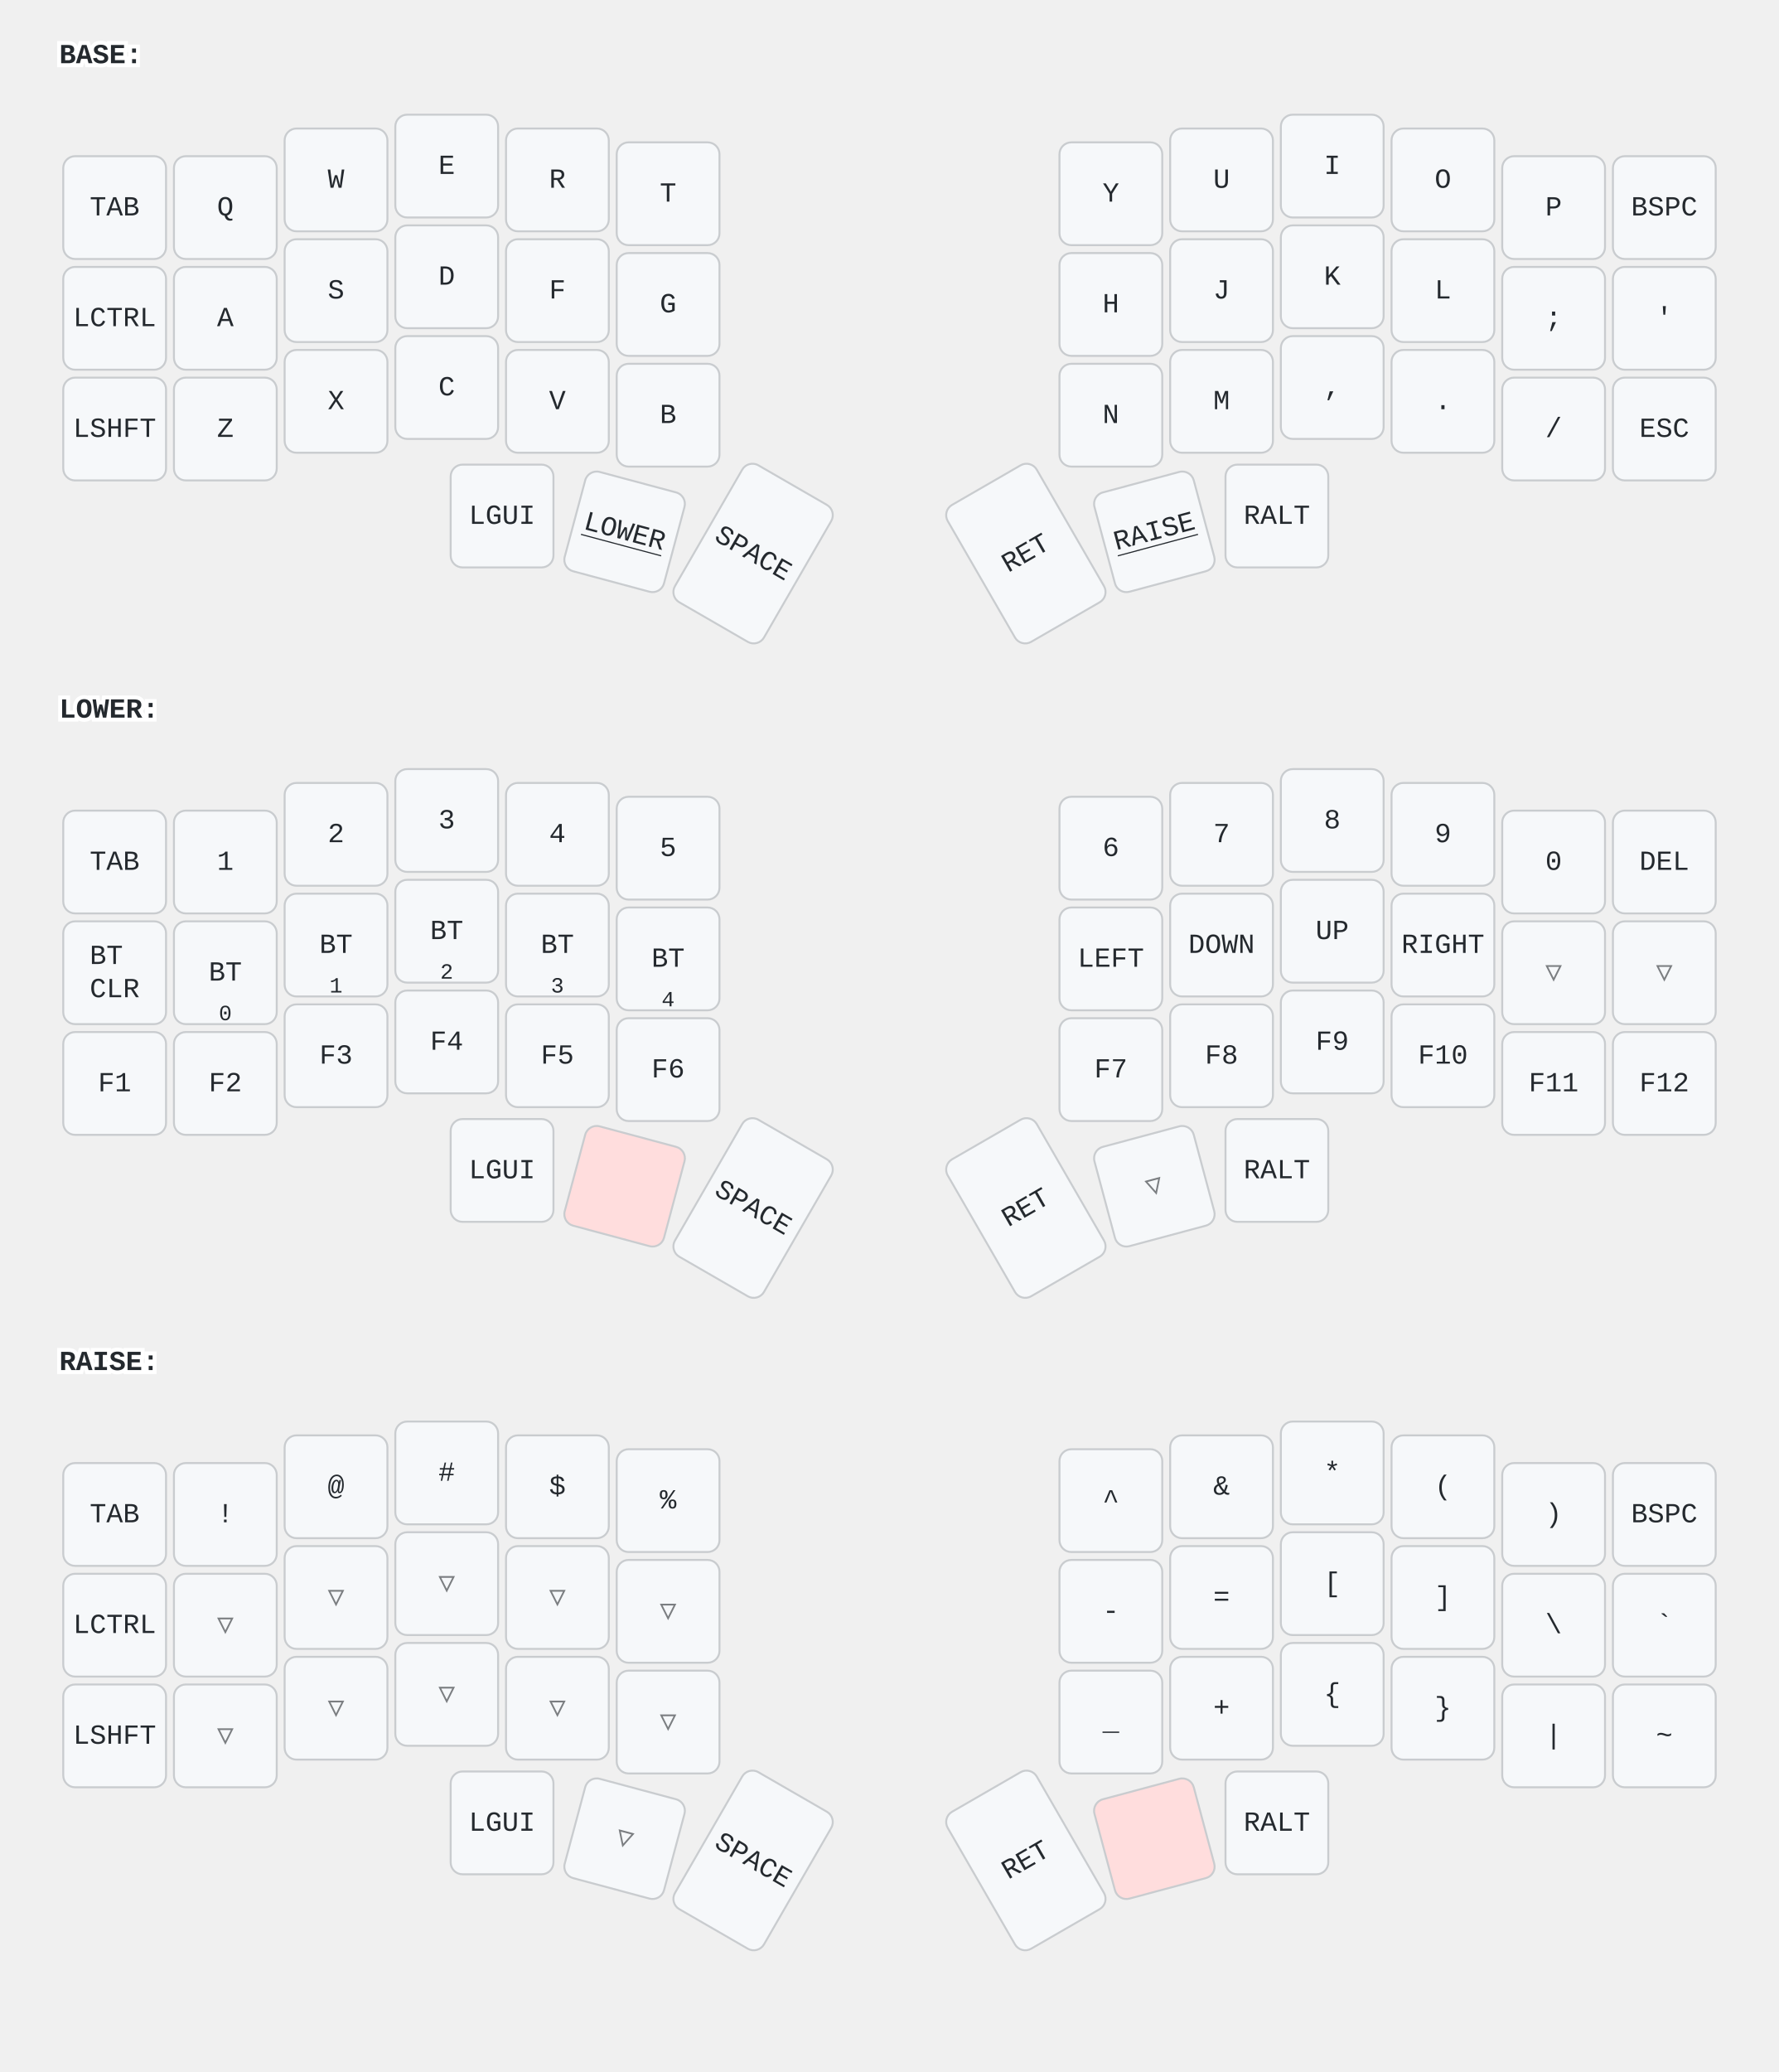
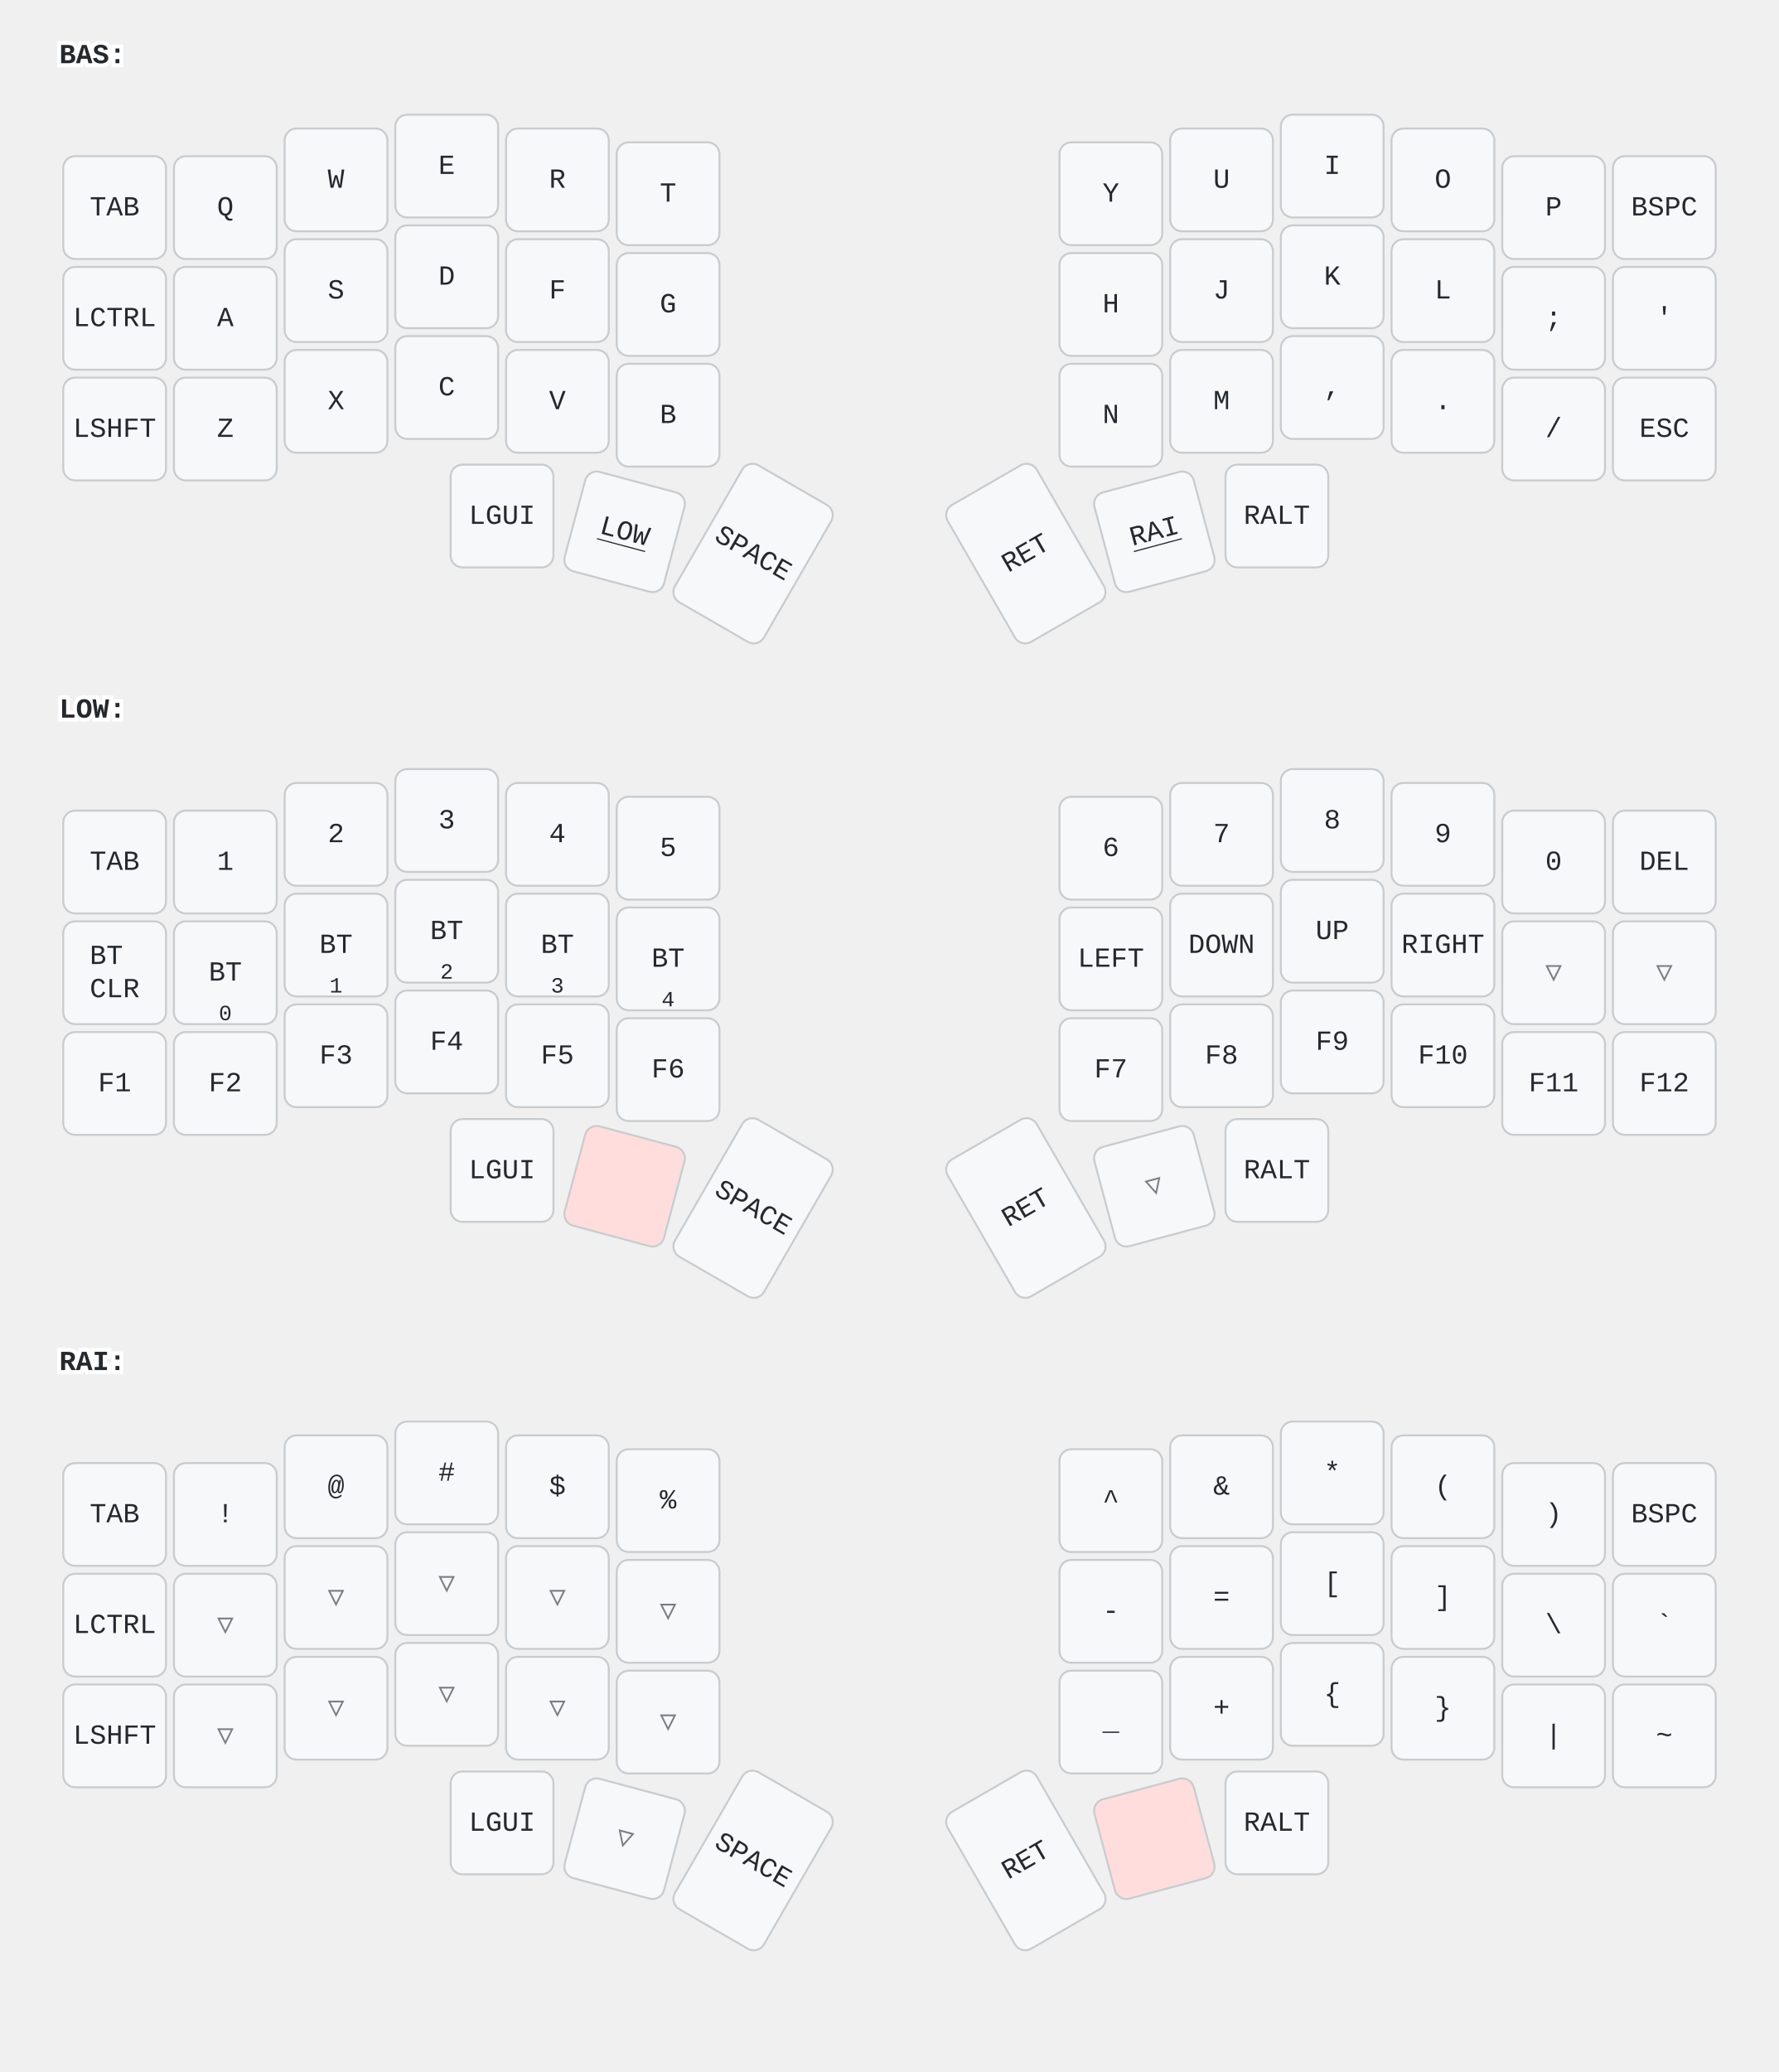
<svg xmlns="http://www.w3.org/2000/svg" width="900" height="1048" viewBox="0 0 900 1048" class="keymap">
  <style>/* inherit to force styles through use tags */
svg path {
    fill: inherit;
}

/* font and background color specifications */
svg.keymap {
    font-family: SFMono-Regular,Consolas,Liberation Mono,Menlo,monospace;
    font-size: 14px;
    font-kerning: normal;
    text-rendering: optimizeLegibility;
    fill: #24292e;
}

/* default key styling */
rect.key {
    fill: #f6f8fa;
}

rect.key, rect.combo {
    stroke: #c9cccf;
    stroke-width: 1;
}

/* default key side styling, only used is draw_key_sides is set */
rect.side {
    filter: brightness(90%);
}

/* color accent for combo boxes */
rect.combo, rect.combo-separate {
    fill: #cdf;
}

/* color accent for held keys */
rect.held, rect.combo.held {
    fill: #fdd;
}

/* color accent for ghost (optional) keys */
rect.ghost, rect.combo.ghost {
    stroke-dasharray: 4, 4;
    stroke-width: 2;
}

text {
    text-anchor: middle;
    dominant-baseline: middle;
}

/* styling for layer labels */
text.label {
    font-weight: bold;
    text-anchor: start;
    stroke: white;
    stroke-width: 4;
    paint-order: stroke;
}

/* styling for optional footer */
text.footer {
    text-anchor: end;
    dominant-baseline: auto;
    stroke: white;
    stroke-width: 4;
    paint-order: stroke;
}

/* styling for combo tap, and key non-tap label text */
text.combo, text.hold, text.shifted, text.left, text.right {
    font-size: 11px;
}

text.hold {
    text-anchor: middle;
    dominant-baseline: auto;
}

text.shifted {
    text-anchor: middle;
    dominant-baseline: hanging;
}

text.left {
    text-anchor: start;
}

text.right {
    text-anchor: end;
}

text.layer-activator {
    text-decoration: underline;
}

/* styling for hold/shifted label text in combo box */
text.combo.hold, text.combo.shifted, text.combo.left, text.combo.right {
    font-size: 8px;
}

/* lighter symbol for transparent keys */
text.trans {
    fill: #7b7e81;
}

/* styling for combo dendrons */
path.combo {
    stroke-width: 1;
    stroke: gray;
    fill: none;
}

/* Start Tabler Icons Cleanup */
/* cannot use height/width with glyphs */
.icon-tabler &gt; path {
    fill: inherit;
    stroke: inherit;
    stroke-width: 2;
}
/* hide tabler's default box */
.icon-tabler &gt; path[stroke="none"][fill="none"] {
    visibility: hidden;
}
/* End Tabler Icons Cleanup */
</style>
-   <g transform="translate(30, 0)" class="layer-BASE">
-     <text x="0" y="28" class="label" id="BASE">BASE:</text>
+   <g transform="translate(30, 0)" class="layer-BAS">
+     <text x="0" y="28" class="label" id="BAS">BAS:</text>
    <g transform="translate(0, 56)">
      <g transform="translate(28, 49)" class="key keypos-0">
        <rect rx="6" ry="6" x="-26" y="-26" width="52" height="52" class="key" />
        <text x="0" y="0" class="key tap">TAB</text>
      </g>
      <g transform="translate(84, 49)" class="key keypos-1">
        <rect rx="6" ry="6" x="-26" y="-26" width="52" height="52" class="key" />
        <text x="0" y="0" class="key tap">Q</text>
      </g>
      <g transform="translate(140, 35)" class="key keypos-2">
        <rect rx="6" ry="6" x="-26" y="-26" width="52" height="52" class="key" />
        <text x="0" y="0" class="key tap">W</text>
      </g>
      <g transform="translate(196, 28)" class="key keypos-3">
        <rect rx="6" ry="6" x="-26" y="-26" width="52" height="52" class="key" />
        <text x="0" y="0" class="key tap">E</text>
      </g>
      <g transform="translate(252, 35)" class="key keypos-4">
        <rect rx="6" ry="6" x="-26" y="-26" width="52" height="52" class="key" />
        <text x="0" y="0" class="key tap">R</text>
      </g>
      <g transform="translate(308, 42)" class="key keypos-5">
        <rect rx="6" ry="6" x="-26" y="-26" width="52" height="52" class="key" />
        <text x="0" y="0" class="key tap">T</text>
      </g>
      <g transform="translate(532, 42)" class="key keypos-6">
        <rect rx="6" ry="6" x="-26" y="-26" width="52" height="52" class="key" />
        <text x="0" y="0" class="key tap">Y</text>
      </g>
      <g transform="translate(588, 35)" class="key keypos-7">
        <rect rx="6" ry="6" x="-26" y="-26" width="52" height="52" class="key" />
        <text x="0" y="0" class="key tap">U</text>
      </g>
      <g transform="translate(644, 28)" class="key keypos-8">
        <rect rx="6" ry="6" x="-26" y="-26" width="52" height="52" class="key" />
        <text x="0" y="0" class="key tap">I</text>
      </g>
      <g transform="translate(700, 35)" class="key keypos-9">
        <rect rx="6" ry="6" x="-26" y="-26" width="52" height="52" class="key" />
        <text x="0" y="0" class="key tap">O</text>
      </g>
      <g transform="translate(756, 49)" class="key keypos-10">
        <rect rx="6" ry="6" x="-26" y="-26" width="52" height="52" class="key" />
        <text x="0" y="0" class="key tap">P</text>
      </g>
      <g transform="translate(812, 49)" class="key keypos-11">
        <rect rx="6" ry="6" x="-26" y="-26" width="52" height="52" class="key" />
        <text x="0" y="0" class="key tap">BSPC</text>
      </g>
      <g transform="translate(28, 105)" class="key keypos-12">
        <rect rx="6" ry="6" x="-26" y="-26" width="52" height="52" class="key" />
        <text x="0" y="0" class="key tap">LCTRL</text>
      </g>
      <g transform="translate(84, 105)" class="key keypos-13">
        <rect rx="6" ry="6" x="-26" y="-26" width="52" height="52" class="key" />
        <text x="0" y="0" class="key tap">A</text>
      </g>
      <g transform="translate(140, 91)" class="key keypos-14">
        <rect rx="6" ry="6" x="-26" y="-26" width="52" height="52" class="key" />
        <text x="0" y="0" class="key tap">S</text>
      </g>
      <g transform="translate(196, 84)" class="key keypos-15">
        <rect rx="6" ry="6" x="-26" y="-26" width="52" height="52" class="key" />
        <text x="0" y="0" class="key tap">D</text>
      </g>
      <g transform="translate(252, 91)" class="key keypos-16">
        <rect rx="6" ry="6" x="-26" y="-26" width="52" height="52" class="key" />
        <text x="0" y="0" class="key tap">F</text>
      </g>
      <g transform="translate(308, 98)" class="key keypos-17">
        <rect rx="6" ry="6" x="-26" y="-26" width="52" height="52" class="key" />
        <text x="0" y="0" class="key tap">G</text>
      </g>
      <g transform="translate(532, 98)" class="key keypos-18">
        <rect rx="6" ry="6" x="-26" y="-26" width="52" height="52" class="key" />
        <text x="0" y="0" class="key tap">H</text>
      </g>
      <g transform="translate(588, 91)" class="key keypos-19">
        <rect rx="6" ry="6" x="-26" y="-26" width="52" height="52" class="key" />
        <text x="0" y="0" class="key tap">J</text>
      </g>
      <g transform="translate(644, 84)" class="key keypos-20">
        <rect rx="6" ry="6" x="-26" y="-26" width="52" height="52" class="key" />
        <text x="0" y="0" class="key tap">K</text>
      </g>
      <g transform="translate(700, 91)" class="key keypos-21">
        <rect rx="6" ry="6" x="-26" y="-26" width="52" height="52" class="key" />
        <text x="0" y="0" class="key tap">L</text>
      </g>
      <g transform="translate(756, 105)" class="key keypos-22">
        <rect rx="6" ry="6" x="-26" y="-26" width="52" height="52" class="key" />
        <text x="0" y="0" class="key tap">;</text>
      </g>
      <g transform="translate(812, 105)" class="key keypos-23">
        <rect rx="6" ry="6" x="-26" y="-26" width="52" height="52" class="key" />
        <text x="0" y="0" class="key tap">'</text>
      </g>
      <g transform="translate(28, 161)" class="key keypos-24">
        <rect rx="6" ry="6" x="-26" y="-26" width="52" height="52" class="key" />
        <text x="0" y="0" class="key tap">LSHFT</text>
      </g>
      <g transform="translate(84, 161)" class="key keypos-25">
        <rect rx="6" ry="6" x="-26" y="-26" width="52" height="52" class="key" />
        <text x="0" y="0" class="key tap">Z</text>
      </g>
      <g transform="translate(140, 147)" class="key keypos-26">
        <rect rx="6" ry="6" x="-26" y="-26" width="52" height="52" class="key" />
        <text x="0" y="0" class="key tap">X</text>
      </g>
      <g transform="translate(196, 140)" class="key keypos-27">
        <rect rx="6" ry="6" x="-26" y="-26" width="52" height="52" class="key" />
        <text x="0" y="0" class="key tap">C</text>
      </g>
      <g transform="translate(252, 147)" class="key keypos-28">
        <rect rx="6" ry="6" x="-26" y="-26" width="52" height="52" class="key" />
        <text x="0" y="0" class="key tap">V</text>
      </g>
      <g transform="translate(308, 154)" class="key keypos-29">
        <rect rx="6" ry="6" x="-26" y="-26" width="52" height="52" class="key" />
        <text x="0" y="0" class="key tap">B</text>
      </g>
      <g transform="translate(532, 154)" class="key keypos-30">
        <rect rx="6" ry="6" x="-26" y="-26" width="52" height="52" class="key" />
        <text x="0" y="0" class="key tap">N</text>
      </g>
      <g transform="translate(588, 147)" class="key keypos-31">
        <rect rx="6" ry="6" x="-26" y="-26" width="52" height="52" class="key" />
        <text x="0" y="0" class="key tap">M</text>
      </g>
      <g transform="translate(644, 140)" class="key keypos-32">
        <rect rx="6" ry="6" x="-26" y="-26" width="52" height="52" class="key" />
        <text x="0" y="0" class="key tap">,</text>
      </g>
      <g transform="translate(700, 147)" class="key keypos-33">
        <rect rx="6" ry="6" x="-26" y="-26" width="52" height="52" class="key" />
        <text x="0" y="0" class="key tap">.</text>
      </g>
      <g transform="translate(756, 161)" class="key keypos-34">
        <rect rx="6" ry="6" x="-26" y="-26" width="52" height="52" class="key" />
        <text x="0" y="0" class="key tap">/</text>
      </g>
      <g transform="translate(812, 161)" class="key keypos-35">
        <rect rx="6" ry="6" x="-26" y="-26" width="52" height="52" class="key" />
        <text x="0" y="0" class="key tap">ESC</text>
      </g>
      <g transform="translate(224, 205)" class="key keypos-36">
        <rect rx="6" ry="6" x="-26" y="-26" width="52" height="52" class="key" />
        <text x="0" y="0" class="key tap">LGUI</text>
      </g>
      <g transform="translate(286, 213) rotate(15.0)" class="key keypos-37">
        <rect rx="6" ry="6" x="-26" y="-26" width="52" height="52" class="key" />
-         <a href="#LOWER">
-           <text x="0" y="0" class="key tap layer-activator">LOWER</text>
+         <a href="#LOW">
+           <text x="0" y="0" class="key tap layer-activator">LOW</text>
        </a>
      </g>
      <g transform="translate(351, 224) rotate(30.0)" class="key keypos-38">
        <rect rx="6" ry="6" x="-26" y="-40" width="52" height="80" class="key" />
        <text x="0" y="0" class="key tap">SPACE</text>
      </g>
      <g transform="translate(489, 224) rotate(-30.0)" class="key keypos-39">
        <rect rx="6" ry="6" x="-26" y="-40" width="52" height="80" class="key" />
        <text x="0" y="0" class="key tap">RET</text>
      </g>
      <g transform="translate(554, 213) rotate(-15.0)" class="key keypos-40">
        <rect rx="6" ry="6" x="-26" y="-26" width="52" height="52" class="key" />
-         <a href="#RAISE">
-           <text x="0" y="0" class="key tap layer-activator">RAISE</text>
+         <a href="#RAI">
+           <text x="0" y="0" class="key tap layer-activator">RAI</text>
        </a>
      </g>
      <g transform="translate(616, 205)" class="key keypos-41">
        <rect rx="6" ry="6" x="-26" y="-26" width="52" height="52" class="key" />
        <text x="0" y="0" class="key tap">RALT</text>
      </g>
    </g>
  </g>
-   <g transform="translate(30, 331)" class="layer-LOWER">
-     <text x="0" y="28" class="label" id="LOWER">LOWER:</text>
+   <g transform="translate(30, 331)" class="layer-LOW">
+     <text x="0" y="28" class="label" id="LOW">LOW:</text>
    <g transform="translate(0, 56)">
      <g transform="translate(28, 49)" class="key keypos-0">
        <rect rx="6" ry="6" x="-26" y="-26" width="52" height="52" class="key" />
        <text x="0" y="0" class="key tap">TAB</text>
      </g>
      <g transform="translate(84, 49)" class="key keypos-1">
        <rect rx="6" ry="6" x="-26" y="-26" width="52" height="52" class="key" />
        <text x="0" y="0" class="key tap">1</text>
      </g>
      <g transform="translate(140, 35)" class="key keypos-2">
        <rect rx="6" ry="6" x="-26" y="-26" width="52" height="52" class="key" />
        <text x="0" y="0" class="key tap">2</text>
      </g>
      <g transform="translate(196, 28)" class="key keypos-3">
        <rect rx="6" ry="6" x="-26" y="-26" width="52" height="52" class="key" />
        <text x="0" y="0" class="key tap">3</text>
      </g>
      <g transform="translate(252, 35)" class="key keypos-4">
        <rect rx="6" ry="6" x="-26" y="-26" width="52" height="52" class="key" />
        <text x="0" y="0" class="key tap">4</text>
      </g>
      <g transform="translate(308, 42)" class="key keypos-5">
        <rect rx="6" ry="6" x="-26" y="-26" width="52" height="52" class="key" />
        <text x="0" y="0" class="key tap">5</text>
      </g>
      <g transform="translate(532, 42)" class="key keypos-6">
        <rect rx="6" ry="6" x="-26" y="-26" width="52" height="52" class="key" />
        <text x="0" y="0" class="key tap">6</text>
      </g>
      <g transform="translate(588, 35)" class="key keypos-7">
        <rect rx="6" ry="6" x="-26" y="-26" width="52" height="52" class="key" />
        <text x="0" y="0" class="key tap">7</text>
      </g>
      <g transform="translate(644, 28)" class="key keypos-8">
        <rect rx="6" ry="6" x="-26" y="-26" width="52" height="52" class="key" />
        <text x="0" y="0" class="key tap">8</text>
      </g>
      <g transform="translate(700, 35)" class="key keypos-9">
        <rect rx="6" ry="6" x="-26" y="-26" width="52" height="52" class="key" />
        <text x="0" y="0" class="key tap">9</text>
      </g>
      <g transform="translate(756, 49)" class="key keypos-10">
        <rect rx="6" ry="6" x="-26" y="-26" width="52" height="52" class="key" />
        <text x="0" y="0" class="key tap">0</text>
      </g>
      <g transform="translate(812, 49)" class="key keypos-11">
        <rect rx="6" ry="6" x="-26" y="-26" width="52" height="52" class="key" />
        <text x="0" y="0" class="key tap">DEL</text>
      </g>
      <g transform="translate(28, 105)" class="key keypos-12">
        <rect rx="6" ry="6" x="-26" y="-26" width="52" height="52" class="key" />
        <text x="0" y="0" class="key tap">
          <tspan x="0" dy="-0.6em">BT</tspan>
          <tspan x="0" dy="1.2em">CLR</tspan>
        </text>
      </g>
      <g transform="translate(84, 105)" class="key keypos-13">
        <rect rx="6" ry="6" x="-26" y="-26" width="52" height="52" class="key" />
        <text x="0" y="0" class="key tap">BT</text>
        <text x="0" y="24" class="key hold">0</text>
      </g>
      <g transform="translate(140, 91)" class="key keypos-14">
        <rect rx="6" ry="6" x="-26" y="-26" width="52" height="52" class="key" />
        <text x="0" y="0" class="key tap">BT</text>
        <text x="0" y="24" class="key hold">1</text>
      </g>
      <g transform="translate(196, 84)" class="key keypos-15">
        <rect rx="6" ry="6" x="-26" y="-26" width="52" height="52" class="key" />
        <text x="0" y="0" class="key tap">BT</text>
        <text x="0" y="24" class="key hold">2</text>
      </g>
      <g transform="translate(252, 91)" class="key keypos-16">
        <rect rx="6" ry="6" x="-26" y="-26" width="52" height="52" class="key" />
        <text x="0" y="0" class="key tap">BT</text>
        <text x="0" y="24" class="key hold">3</text>
      </g>
      <g transform="translate(308, 98)" class="key keypos-17">
        <rect rx="6" ry="6" x="-26" y="-26" width="52" height="52" class="key" />
        <text x="0" y="0" class="key tap">BT</text>
        <text x="0" y="24" class="key hold">4</text>
      </g>
      <g transform="translate(532, 98)" class="key keypos-18">
        <rect rx="6" ry="6" x="-26" y="-26" width="52" height="52" class="key" />
        <text x="0" y="0" class="key tap">LEFT</text>
      </g>
      <g transform="translate(588, 91)" class="key keypos-19">
        <rect rx="6" ry="6" x="-26" y="-26" width="52" height="52" class="key" />
        <text x="0" y="0" class="key tap">DOWN</text>
      </g>
      <g transform="translate(644, 84)" class="key keypos-20">
        <rect rx="6" ry="6" x="-26" y="-26" width="52" height="52" class="key" />
        <text x="0" y="0" class="key tap">UP</text>
      </g>
      <g transform="translate(700, 91)" class="key keypos-21">
        <rect rx="6" ry="6" x="-26" y="-26" width="52" height="52" class="key" />
        <text x="0" y="0" class="key tap">RIGHT</text>
      </g>
      <g transform="translate(756, 105)" class="key trans keypos-22">
        <rect rx="6" ry="6" x="-26" y="-26" width="52" height="52" class="key trans" />
        <text x="0" y="0" class="key trans tap">▽</text>
      </g>
      <g transform="translate(812, 105)" class="key trans keypos-23">
        <rect rx="6" ry="6" x="-26" y="-26" width="52" height="52" class="key trans" />
        <text x="0" y="0" class="key trans tap">▽</text>
      </g>
      <g transform="translate(28, 161)" class="key keypos-24">
        <rect rx="6" ry="6" x="-26" y="-26" width="52" height="52" class="key" />
        <text x="0" y="0" class="key tap">F1</text>
      </g>
      <g transform="translate(84, 161)" class="key keypos-25">
        <rect rx="6" ry="6" x="-26" y="-26" width="52" height="52" class="key" />
        <text x="0" y="0" class="key tap">F2</text>
      </g>
      <g transform="translate(140, 147)" class="key keypos-26">
        <rect rx="6" ry="6" x="-26" y="-26" width="52" height="52" class="key" />
        <text x="0" y="0" class="key tap">F3</text>
      </g>
      <g transform="translate(196, 140)" class="key keypos-27">
        <rect rx="6" ry="6" x="-26" y="-26" width="52" height="52" class="key" />
        <text x="0" y="0" class="key tap">F4</text>
      </g>
      <g transform="translate(252, 147)" class="key keypos-28">
        <rect rx="6" ry="6" x="-26" y="-26" width="52" height="52" class="key" />
        <text x="0" y="0" class="key tap">F5</text>
      </g>
      <g transform="translate(308, 154)" class="key keypos-29">
        <rect rx="6" ry="6" x="-26" y="-26" width="52" height="52" class="key" />
        <text x="0" y="0" class="key tap">F6</text>
      </g>
      <g transform="translate(532, 154)" class="key keypos-30">
        <rect rx="6" ry="6" x="-26" y="-26" width="52" height="52" class="key" />
        <text x="0" y="0" class="key tap">F7</text>
      </g>
      <g transform="translate(588, 147)" class="key keypos-31">
        <rect rx="6" ry="6" x="-26" y="-26" width="52" height="52" class="key" />
        <text x="0" y="0" class="key tap">F8</text>
      </g>
      <g transform="translate(644, 140)" class="key keypos-32">
        <rect rx="6" ry="6" x="-26" y="-26" width="52" height="52" class="key" />
        <text x="0" y="0" class="key tap">F9</text>
      </g>
      <g transform="translate(700, 147)" class="key keypos-33">
        <rect rx="6" ry="6" x="-26" y="-26" width="52" height="52" class="key" />
        <text x="0" y="0" class="key tap">F10</text>
      </g>
      <g transform="translate(756, 161)" class="key keypos-34">
        <rect rx="6" ry="6" x="-26" y="-26" width="52" height="52" class="key" />
        <text x="0" y="0" class="key tap">F11</text>
      </g>
      <g transform="translate(812, 161)" class="key keypos-35">
        <rect rx="6" ry="6" x="-26" y="-26" width="52" height="52" class="key" />
        <text x="0" y="0" class="key tap">F12</text>
      </g>
      <g transform="translate(224, 205)" class="key keypos-36">
        <rect rx="6" ry="6" x="-26" y="-26" width="52" height="52" class="key" />
        <text x="0" y="0" class="key tap">LGUI</text>
      </g>
      <g transform="translate(286, 213) rotate(15.0)" class="key held keypos-37">
        <rect rx="6" ry="6" x="-26" y="-26" width="52" height="52" class="key held" />
      </g>
      <g transform="translate(351, 224) rotate(30.0)" class="key keypos-38">
        <rect rx="6" ry="6" x="-26" y="-40" width="52" height="80" class="key" />
        <text x="0" y="0" class="key tap">SPACE</text>
      </g>
      <g transform="translate(489, 224) rotate(-30.0)" class="key keypos-39">
        <rect rx="6" ry="6" x="-26" y="-40" width="52" height="80" class="key" />
        <text x="0" y="0" class="key tap">RET</text>
      </g>
      <g transform="translate(554, 213) rotate(-15.0)" class="key trans keypos-40">
        <rect rx="6" ry="6" x="-26" y="-26" width="52" height="52" class="key trans" />
        <text x="0" y="0" class="key trans tap">▽</text>
      </g>
      <g transform="translate(616, 205)" class="key keypos-41">
        <rect rx="6" ry="6" x="-26" y="-26" width="52" height="52" class="key" />
        <text x="0" y="0" class="key tap">RALT</text>
      </g>
    </g>
  </g>
-   <g transform="translate(30, 661)" class="layer-RAISE">
-     <text x="0" y="28" class="label" id="RAISE">RAISE:</text>
+   <g transform="translate(30, 661)" class="layer-RAI">
+     <text x="0" y="28" class="label" id="RAI">RAI:</text>
    <g transform="translate(0, 56)">
      <g transform="translate(28, 49)" class="key keypos-0">
        <rect rx="6" ry="6" x="-26" y="-26" width="52" height="52" class="key" />
        <text x="0" y="0" class="key tap">TAB</text>
      </g>
      <g transform="translate(84, 49)" class="key keypos-1">
        <rect rx="6" ry="6" x="-26" y="-26" width="52" height="52" class="key" />
        <text x="0" y="0" class="key tap">!</text>
      </g>
      <g transform="translate(140, 35)" class="key keypos-2">
        <rect rx="6" ry="6" x="-26" y="-26" width="52" height="52" class="key" />
        <text x="0" y="0" class="key tap">@</text>
      </g>
      <g transform="translate(196, 28)" class="key keypos-3">
        <rect rx="6" ry="6" x="-26" y="-26" width="52" height="52" class="key" />
        <text x="0" y="0" class="key tap">#</text>
      </g>
      <g transform="translate(252, 35)" class="key keypos-4">
        <rect rx="6" ry="6" x="-26" y="-26" width="52" height="52" class="key" />
        <text x="0" y="0" class="key tap">$</text>
      </g>
      <g transform="translate(308, 42)" class="key keypos-5">
        <rect rx="6" ry="6" x="-26" y="-26" width="52" height="52" class="key" />
        <text x="0" y="0" class="key tap">%</text>
      </g>
      <g transform="translate(532, 42)" class="key keypos-6">
        <rect rx="6" ry="6" x="-26" y="-26" width="52" height="52" class="key" />
        <text x="0" y="0" class="key tap">^</text>
      </g>
      <g transform="translate(588, 35)" class="key keypos-7">
        <rect rx="6" ry="6" x="-26" y="-26" width="52" height="52" class="key" />
        <text x="0" y="0" class="key tap">&amp;</text>
      </g>
      <g transform="translate(644, 28)" class="key keypos-8">
        <rect rx="6" ry="6" x="-26" y="-26" width="52" height="52" class="key" />
        <text x="0" y="0" class="key tap">*</text>
      </g>
      <g transform="translate(700, 35)" class="key keypos-9">
        <rect rx="6" ry="6" x="-26" y="-26" width="52" height="52" class="key" />
        <text x="0" y="0" class="key tap">(</text>
      </g>
      <g transform="translate(756, 49)" class="key keypos-10">
        <rect rx="6" ry="6" x="-26" y="-26" width="52" height="52" class="key" />
        <text x="0" y="0" class="key tap">)</text>
      </g>
      <g transform="translate(812, 49)" class="key keypos-11">
        <rect rx="6" ry="6" x="-26" y="-26" width="52" height="52" class="key" />
        <text x="0" y="0" class="key tap">BSPC</text>
      </g>
      <g transform="translate(28, 105)" class="key keypos-12">
        <rect rx="6" ry="6" x="-26" y="-26" width="52" height="52" class="key" />
        <text x="0" y="0" class="key tap">LCTRL</text>
      </g>
      <g transform="translate(84, 105)" class="key trans keypos-13">
        <rect rx="6" ry="6" x="-26" y="-26" width="52" height="52" class="key trans" />
        <text x="0" y="0" class="key trans tap">▽</text>
      </g>
      <g transform="translate(140, 91)" class="key trans keypos-14">
        <rect rx="6" ry="6" x="-26" y="-26" width="52" height="52" class="key trans" />
        <text x="0" y="0" class="key trans tap">▽</text>
      </g>
      <g transform="translate(196, 84)" class="key trans keypos-15">
        <rect rx="6" ry="6" x="-26" y="-26" width="52" height="52" class="key trans" />
        <text x="0" y="0" class="key trans tap">▽</text>
      </g>
      <g transform="translate(252, 91)" class="key trans keypos-16">
        <rect rx="6" ry="6" x="-26" y="-26" width="52" height="52" class="key trans" />
        <text x="0" y="0" class="key trans tap">▽</text>
      </g>
      <g transform="translate(308, 98)" class="key trans keypos-17">
        <rect rx="6" ry="6" x="-26" y="-26" width="52" height="52" class="key trans" />
        <text x="0" y="0" class="key trans tap">▽</text>
      </g>
      <g transform="translate(532, 98)" class="key keypos-18">
        <rect rx="6" ry="6" x="-26" y="-26" width="52" height="52" class="key" />
        <text x="0" y="0" class="key tap">-</text>
      </g>
      <g transform="translate(588, 91)" class="key keypos-19">
        <rect rx="6" ry="6" x="-26" y="-26" width="52" height="52" class="key" />
        <text x="0" y="0" class="key tap">=</text>
      </g>
      <g transform="translate(644, 84)" class="key keypos-20">
        <rect rx="6" ry="6" x="-26" y="-26" width="52" height="52" class="key" />
        <text x="0" y="0" class="key tap">[</text>
      </g>
      <g transform="translate(700, 91)" class="key keypos-21">
        <rect rx="6" ry="6" x="-26" y="-26" width="52" height="52" class="key" />
        <text x="0" y="0" class="key tap">]</text>
      </g>
      <g transform="translate(756, 105)" class="key keypos-22">
        <rect rx="6" ry="6" x="-26" y="-26" width="52" height="52" class="key" />
        <text x="0" y="0" class="key tap">\</text>
      </g>
      <g transform="translate(812, 105)" class="key keypos-23">
        <rect rx="6" ry="6" x="-26" y="-26" width="52" height="52" class="key" />
        <text x="0" y="0" class="key tap">`</text>
      </g>
      <g transform="translate(28, 161)" class="key keypos-24">
        <rect rx="6" ry="6" x="-26" y="-26" width="52" height="52" class="key" />
        <text x="0" y="0" class="key tap">LSHFT</text>
      </g>
      <g transform="translate(84, 161)" class="key trans keypos-25">
        <rect rx="6" ry="6" x="-26" y="-26" width="52" height="52" class="key trans" />
        <text x="0" y="0" class="key trans tap">▽</text>
      </g>
      <g transform="translate(140, 147)" class="key trans keypos-26">
        <rect rx="6" ry="6" x="-26" y="-26" width="52" height="52" class="key trans" />
        <text x="0" y="0" class="key trans tap">▽</text>
      </g>
      <g transform="translate(196, 140)" class="key trans keypos-27">
        <rect rx="6" ry="6" x="-26" y="-26" width="52" height="52" class="key trans" />
        <text x="0" y="0" class="key trans tap">▽</text>
      </g>
      <g transform="translate(252, 147)" class="key trans keypos-28">
        <rect rx="6" ry="6" x="-26" y="-26" width="52" height="52" class="key trans" />
        <text x="0" y="0" class="key trans tap">▽</text>
      </g>
      <g transform="translate(308, 154)" class="key trans keypos-29">
        <rect rx="6" ry="6" x="-26" y="-26" width="52" height="52" class="key trans" />
        <text x="0" y="0" class="key trans tap">▽</text>
      </g>
      <g transform="translate(532, 154)" class="key keypos-30">
        <rect rx="6" ry="6" x="-26" y="-26" width="52" height="52" class="key" />
        <text x="0" y="0" class="key tap">_</text>
      </g>
      <g transform="translate(588, 147)" class="key keypos-31">
        <rect rx="6" ry="6" x="-26" y="-26" width="52" height="52" class="key" />
        <text x="0" y="0" class="key tap">+</text>
      </g>
      <g transform="translate(644, 140)" class="key keypos-32">
        <rect rx="6" ry="6" x="-26" y="-26" width="52" height="52" class="key" />
        <text x="0" y="0" class="key tap">{</text>
      </g>
      <g transform="translate(700, 147)" class="key keypos-33">
        <rect rx="6" ry="6" x="-26" y="-26" width="52" height="52" class="key" />
        <text x="0" y="0" class="key tap">}</text>
      </g>
      <g transform="translate(756, 161)" class="key keypos-34">
        <rect rx="6" ry="6" x="-26" y="-26" width="52" height="52" class="key" />
        <text x="0" y="0" class="key tap">|</text>
      </g>
      <g transform="translate(812, 161)" class="key keypos-35">
        <rect rx="6" ry="6" x="-26" y="-26" width="52" height="52" class="key" />
        <text x="0" y="0" class="key tap">~</text>
      </g>
      <g transform="translate(224, 205)" class="key keypos-36">
        <rect rx="6" ry="6" x="-26" y="-26" width="52" height="52" class="key" />
        <text x="0" y="0" class="key tap">LGUI</text>
      </g>
      <g transform="translate(286, 213) rotate(15.0)" class="key trans keypos-37">
        <rect rx="6" ry="6" x="-26" y="-26" width="52" height="52" class="key trans" />
        <text x="0" y="0" class="key trans tap">▽</text>
      </g>
      <g transform="translate(351, 224) rotate(30.0)" class="key keypos-38">
        <rect rx="6" ry="6" x="-26" y="-40" width="52" height="80" class="key" />
        <text x="0" y="0" class="key tap">SPACE</text>
      </g>
      <g transform="translate(489, 224) rotate(-30.0)" class="key keypos-39">
        <rect rx="6" ry="6" x="-26" y="-40" width="52" height="80" class="key" />
        <text x="0" y="0" class="key tap">RET</text>
      </g>
      <g transform="translate(554, 213) rotate(-15.0)" class="key held keypos-40">
        <rect rx="6" ry="6" x="-26" y="-26" width="52" height="52" class="key held" />
      </g>
      <g transform="translate(616, 205)" class="key keypos-41">
        <rect rx="6" ry="6" x="-26" y="-26" width="52" height="52" class="key" />
        <text x="0" y="0" class="key tap">RALT</text>
      </g>
    </g>
  </g>
</svg>
